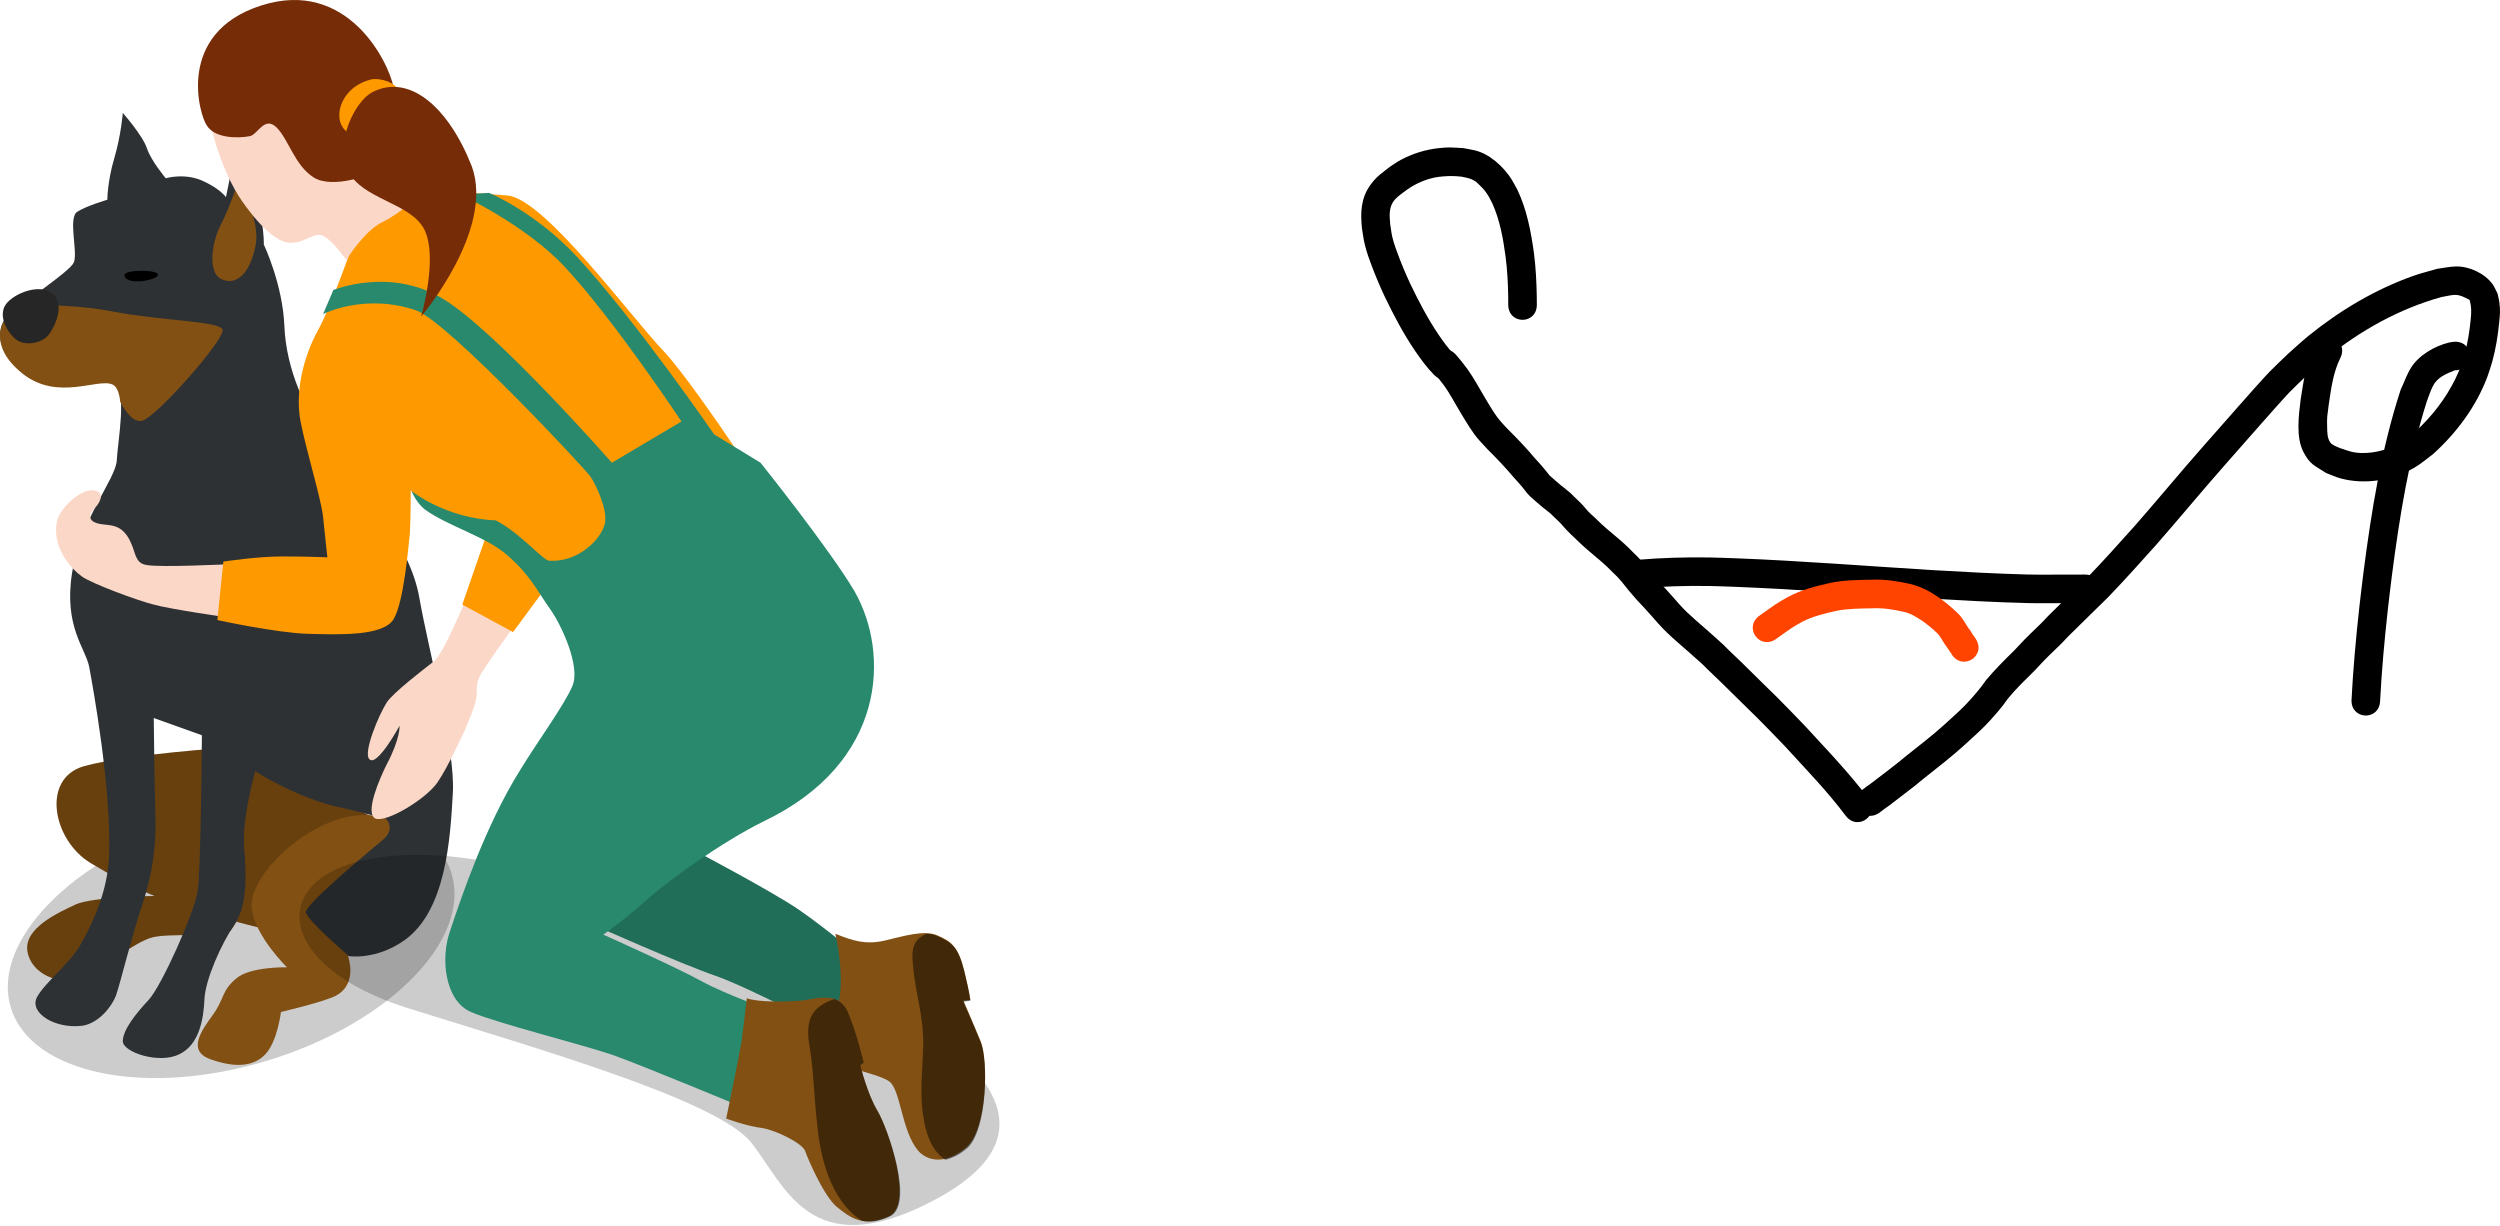
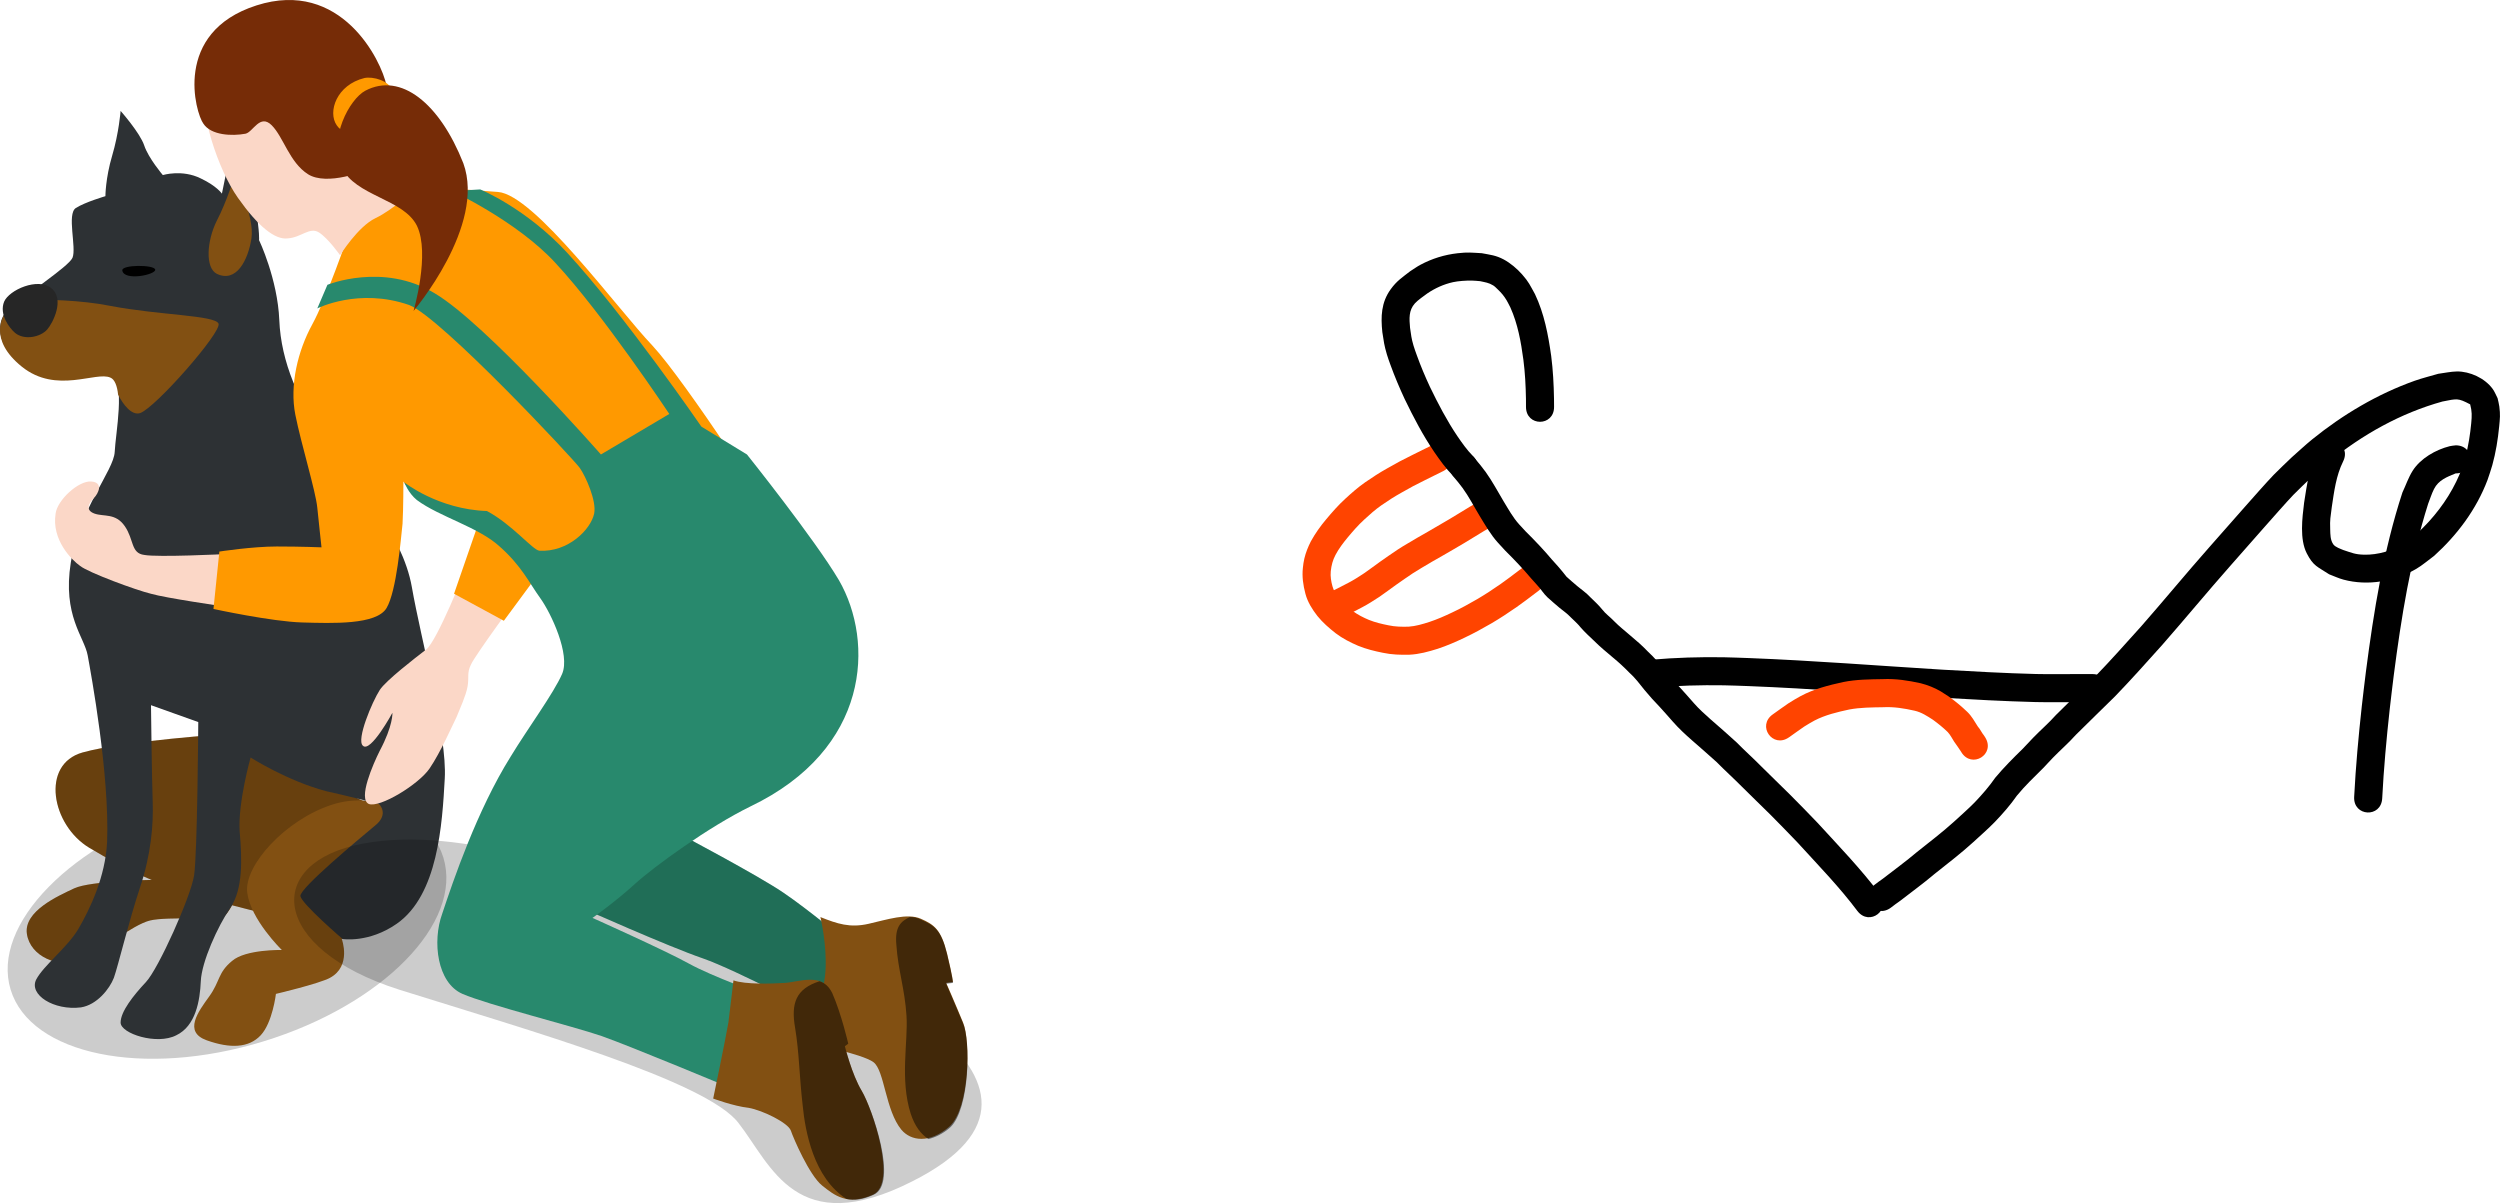
- <svg xmlns="http://www.w3.org/2000/svg" id="svg1880" version="1.1" viewBox="0 0 76.957 37.709" height="37.709mm" width="76.957mm">
+ <svg xmlns="http://www.w3.org/2000/svg" id="svg1880" version="1.1" viewBox="0 0 78.359 37.709" height="37.709mm" width="78.359mm">
  <defs id="defs1874" />
+   <path style="fill:#ff4400;fill-opacity:1;fill-rule:nonzero;stroke:none;stroke-width:0.265" id="path8" d="m 44.846,13.975 c -0.19,0.093 -0.379,0.187 -0.568,0.281 -0.273,0.132 -0.54,0.275 -0.802,0.427 -0.237,0.132 -0.464,0.28 -0.687,0.434 -0.222,0.155 -0.424,0.333 -0.623,0.516 -0.219,0.2 -0.414,0.423 -0.604,0.65 -0.18,0.213 -0.34,0.441 -0.475,0.685 -0.087,0.172 -0.16,0.351 -0.204,0.539 -0.028,0.121 -0.031,0.166 -0.046,0.29 -0.031,0.276 0.009,0.548 0.08,0.815 0.069,0.261 0.213,0.486 0.376,0.697 0.165,0.204 0.364,0.376 0.57,0.538 0.217,0.164 0.457,0.288 0.706,0.394 0.251,0.103 0.513,0.167 0.778,0.22 0.273,0.059 0.552,0.067 0.83,0.06 0.304,-0.014 0.597,-0.095 0.886,-0.186 0.289,-0.095 0.568,-0.217 0.842,-0.348 0.289,-0.136 0.568,-0.29 0.844,-0.45 0.271,-0.159 0.533,-0.332 0.79,-0.511 0.2,-0.141 0.396,-0.288 0.59,-0.437 0.027,-0.02 0.053,-0.04 0.08,-0.06 0.498,-0.373 -0.03,-1.077 -0.528,-0.704 v 0 c -0.029,0.022 -0.058,0.044 -0.088,0.066 -0.183,0.141 -0.368,0.28 -0.557,0.413 -0.237,0.166 -0.479,0.325 -0.729,0.472 -0.256,0.148 -0.514,0.292 -0.782,0.417 -0.237,0.114 -0.479,0.22 -0.729,0.303 -0.21,0.067 -0.423,0.131 -0.644,0.146 -0.212,0.006 -0.425,0.003 -0.633,-0.043 -0.207,-0.041 -0.412,-0.089 -0.609,-0.168 -0.178,-0.074 -0.35,-0.162 -0.506,-0.276 -0.151,-0.117 -0.297,-0.241 -0.42,-0.388 -0.093,-0.116 -0.179,-0.239 -0.218,-0.384 -0.044,-0.156 -0.071,-0.316 -0.055,-0.479 0.021,-0.189 0.06,-0.342 0.149,-0.512 0.103,-0.195 0.238,-0.372 0.378,-0.542 0.165,-0.198 0.334,-0.393 0.525,-0.567 0.169,-0.156 0.34,-0.309 0.529,-0.441 0.203,-0.142 0.411,-0.276 0.627,-0.396 0.245,-0.143 0.495,-0.276 0.75,-0.399 0.177,-0.088 0.354,-0.174 0.53,-0.263 0.57,-0.249 0.217,-1.056 -0.353,-0.806 z" />
+   <path style="fill:#ff4400;fill-opacity:1;fill-rule:nonzero;stroke:none;stroke-width:0.265" id="path9" d="m 46.475,15.647 c -0.131,0.079 -0.264,0.154 -0.397,0.231 -0.214,0.129 -0.426,0.261 -0.64,0.389 -0.224,0.134 -0.45,0.263 -0.675,0.394 -0.221,0.12 -0.435,0.253 -0.652,0.379 -0.204,0.118 -0.4,0.248 -0.593,0.384 -0.181,0.123 -0.358,0.252 -0.534,0.381 -0.153,0.115 -0.31,0.222 -0.474,0.321 -0.151,0.095 -0.311,0.176 -0.47,0.257 -0.123,0.061 -0.246,0.123 -0.368,0.186 -0.554,0.283 -0.154,1.067 0.4,0.784 v 0 c 0.123,-0.063 0.247,-0.125 0.371,-0.187 0.176,-0.091 0.353,-0.181 0.521,-0.286 0.186,-0.112 0.366,-0.233 0.539,-0.364 0.172,-0.126 0.345,-0.251 0.521,-0.371 0.172,-0.121 0.348,-0.238 0.53,-0.343 0.217,-0.127 0.431,-0.259 0.652,-0.379 0.228,-0.133 0.458,-0.263 0.684,-0.399 0.211,-0.126 0.419,-0.256 0.629,-0.383 0.126,-0.073 0.254,-0.144 0.378,-0.22 0.546,-0.298 0.125,-1.071 -0.421,-0.773 z" />
  <g transform="translate(-74.3159,-97.1629)" id="layer1">
    <g transform="matrix(0.2645833,0,0,0.2645833,70.60849,89.89727)" id="g2690">
      <ellipse style="opacity:0.2" transform="matrix(0.9564,-0.2919,0.2919,0.9564,-38.1725,17.888)" cx="40.9" cy="136.9" rx="26.8" ry="14.6" id="ellipse2672" />
      <path style="fill:#825012" d="m 41.1,114.4 c 0,0 -12.3,0.8 -17.3,2.2 -5,1.4 -3.7,8.6 0.8,11.3 4.5,2.7 7.4,3.8 7.4,3.8 0,0 -7.3,0.1 -9.2,1 -1.9,0.9 -6,2.7 -5.6,5.4 0.4,2.7 3.8,4.1 6.3,3.1 2.4,-1 6.2,-4.2 8.3,-4.7 2.1,-0.5 8.3,0 8.8,-0.5 0.5,-0.5 0.9,-1.3 0.9,-1.3 l 3.5,0.9 12.7,-12.9 z" id="path2674" />
      <path style="opacity:0.2" d="m 41.1,114.4 c 0,0 -12.3,0.8 -17.3,2.2 -5,1.4 -3.7,8.6 0.8,11.3 4.5,2.7 7.4,3.8 7.4,3.8 0,0 -7.3,0.1 -9.2,1 -1.9,0.9 -6,2.7 -5.6,5.4 0.4,2.7 3.8,4.1 6.3,3.1 2.4,-1 6.2,-4.2 8.3,-4.7 2.1,-0.5 8.3,0 8.8,-0.5 0.5,-0.5 0.9,-1.3 0.9,-1.3 l 3.5,0.9 12.7,-12.9 z" id="path2676" />
      <path style="fill:#825012" d="m 63.7,127.2 c -0.2,-2.9 -4.9,-6.2 -10.4,-4.4 -5.5,1.8 -10.4,7.2 -10,10.4 0.4,3.2 4.1,6.8 4.1,6.8 0,0 -4.3,-0.1 -5.9,1.3 -1.7,1.4 -1.4,2.4 -2.7,4.2 -1.3,1.8 -3.1,4.2 -0.3,5.2 2.8,1 5,0.9 6.4,-0.6 1.4,-1.5 1.8,-4.9 1.8,-4.9 0,0 5.1,-1.2 6.4,-1.9 2.6,-1.4 1.4,-4.6 1.4,-4.6 0,0 4.3,-1 6.6,-4.2 2.3,-3.2 2.9,-3.4 2.6,-7.3 z" id="path2678" />
      <path style="fill:#2d3134" d="m 14.5,64.7 c 2.5,-2.4 7.6,-5.6 8.1,-6.7 0.5,-1.2 -0.7,-5.2 0.4,-5.9 1.1,-0.7 3.5,-1.4 3.5,-1.4 0,0 0,-2.1 0.8,-4.8 0.8,-2.7 1,-5.3 1,-5.3 0,0 2.3,2.6 2.8,4.1 0.5,1.5 2.2,3.5 2.2,3.5 0,0 2.3,-0.7 4.5,0.4 1.9,0.9 2.5,1.8 2.5,1.8 L 41.2,46 c 0,0 2.5,2.6 3.1,6.1 0.5,3 0.4,3.8 0.4,3.8 0,0 2.2,4.6 2.4,9.5 0.2,4.9 2.3,9.8 5.6,14.3 3.3,4.5 9,11 10.1,17.3 1.1,6.3 4.2,17.6 3.9,22.7 -0.3,5.4 -0.8,13.8 -5.7,17.2 -3.3,2.3 -6.4,1.8 -6.4,1.8 0,0 -4.9,-4.2 -5,-5.1 -0.1,-0.9 7,-6.8 8.8,-8.3 1.8,-1.4 0.5,-2.6 0.5,-2.6 0,0 -4.3,-1.1 -6.2,-1.5 -4.6,-1.2 -9,-4 -9,-4 0,0 -1.5,5.3 -1.3,8.7 0.3,3.4 0.4,6.9 -1.1,9.1 -1.5,2.2 -3.4,6.4 -3.5,8.7 -0.1,2.3 -0.6,5.3 -2.9,6.4 -2.3,1.2 -6.6,-0.2 -6.6,-1.5 0,-1.3 1.5,-3.2 3,-4.8 1.5,-1.6 5.3,-10.1 5.7,-12.6 0.4,-2.5 0.5,-18.2 0.5,-18.2 l -5.6,-2 c 0,0 0.1,8.7 0.2,11.4 0.1,2.8 -0.2,6.3 -1.5,10.2 -1.3,3.9 -2.6,9.3 -3.1,10.7 -0.5,1.3 -2,3.2 -3.9,3.5 -3.2,0.4 -6.2,-1.5 -5.3,-3.3 0.9,-1.7 3.7,-3.8 5,-6 1.4,-2.4 3.2,-6.2 3.4,-10.3 0.3,-8 -1.9,-19.9 -2.3,-22.1 -0.4,-2.2 -3,-4.7 -2,-11 1,-6.3 5.1,-10.9 5.2,-13.1 0.1,-2.2 1.3,-8.3 -0.4,-9 -1.7,-0.7 -6.3,2 -10.5,-1.3 -4.2,-3.2 -2.2,-6 -2.2,-6 z" id="path2680" />
      <path style="fill:#825012" d="m 39.9,65.8 c -0.4,-1 -7.1,-1 -12.8,-2.1 C 23.6,63 19.3,62.9 16.6,63 c -0.8,0.6 -1.5,1.2 -2.1,1.8 0,0 -2,2.8 2.1,6.1 4.1,3.3 8.8,0.5 10.5,1.3 0.5,0.2 0.8,1 0.9,2 0.6,1.2 1.6,2.5 2.6,2.2 1.8,-0.6 9.7,-9.6 9.3,-10.6 z" id="path2682" />
      <path d="m 28.5,59.5 c -0.1,-0.7 3.8,-0.7 3.9,-0.1 0.1,0.6 -3.7,1.4 -3.9,0.1 z" id="path2684" />
      <path style="fill:#825012" d="m 39.7,59.9 c -1.4,-0.7 -1.2,-3.9 0,-6.3 1.2,-2.3 2.1,-5.3 2.1,-5.3 0,0 2.4,4.7 2,7.4 -0.4,2.6 -1.8,5.3 -4.1,4.2 z" id="path2686" />
      <path style="fill:#262626" d="m 15.8,66.9 c -0.7,-0.6 -1.9,-2.2 -1.3,-3.7 0.6,-1.4 4,-2.9 5.6,-1.6 1.6,1.3 0.2,4.1 -0.5,4.9 -0.8,0.9 -2.7,1.3 -3.8,0.4 z" id="path2688" />
    </g>
    <g transform="matrix(0.2645833,0,0,0.2645833,71.03182,93.73373)" id="g2921">
      <path style="opacity:0.2" d="M 120.5,152.9 C 143.7,141.2 111.8,126.7 96.9,121.6 82,116.4 67.2,110.7 55.4,112.9 43.6,115.1 44.3,125.3 59.7,130.2 75,135 96.1,141 99.9,146 c 3.9,5 6.8,13.9 20.6,6.9 z" id="path2889" />
      <path style="fill:#28896d" d="m 93,111.8 c 0,0 9.1,4.8 12.2,6.9 3.1,2.1 7.5,5.8 7.5,5.8 0,0 -2.1,2 -2.4,4.1 -0.3,2.1 -0.4,4.7 -0.4,4.7 0,0 -10.2,-5.4 -14.2,-6.8 -4.1,-1.4 -14.4,-6 -14.4,-6 z" id="path2891" />
      <path style="opacity:0.2" d="m 93,111.8 c 0,0 9.1,4.8 12.2,6.9 3.1,2.1 7.5,5.8 7.5,5.8 0,0 -2.1,2 -2.4,4.1 -0.3,2.1 -0.4,4.7 -0.4,4.7 0,0 -10.2,-5.4 -14.2,-6.8 -4.1,-1.4 -14.4,-6 -14.4,-6 z" id="path2893" />
      <path style="fill:#fbd7c7" d="m 67.6,80.3 c 0,0 -3.4,8.6 -4.7,9.6 -1.3,1 -4.8,3.7 -5.5,4.8 -0.9,1.4 -2.8,5.9 -2,6.6 0.9,0.9 3.5,-3.9 3.5,-3.9 0,0 0.1,1.5 -1.5,4.5 -0.8,1.6 -2.6,5.7 -1.3,6.3 1.3,0.5 5.9,-2.3 7.2,-4.2 1.3,-1.9 2.7,-5.1 3.2,-6.1 0.4,-1 1.1,-2.5 1.3,-3.6 0.2,-1.1 -0.1,-1.6 0.4,-2.6 0.4,-1 6,-8.6 6,-8.6 z" id="path2895" />
-       <polygon style="fill:#ff9900" points="69.8,72.9 66.2,83.3 72.1,86.5 78,78.5 " id="polygon2897" />
+       <polygon style="fill:#ff9900" points="72.1,86.5 78,78.5 69.8,72.9 66.2,83.3 " id="polygon2897" />
      <path style="fill:#fbd7c7" d="m 39.1,78.6 -0.2,6.2 c 0,0 -6.9,-1 -8.6,-1.5 -1.7,-0.4 -7.4,-2.5 -8.4,-3.3 -1,-0.7 -3.4,-3.1 -2.9,-6.2 0.2,-1.6 2.7,-3.9 4.2,-3.8 1.5,0.1 0.9,1.4 0.3,2 -0.6,0.6 -1,1.4 0.1,1.8 1.1,0.4 2.5,-0.1 3.6,1.5 1.1,1.6 0.7,3.2 2.3,3.4 1.6,0.3 9.6,-0.1 9.6,-0.1 z" id="path2899" />
      <path style="fill:#ff9900" d="m 38.4,78.3 -0.7,6.8 c 0,0 6.9,1.5 10.5,1.6 3.6,0.1 8.8,0.3 10,-1.7 1.2,-2 1.7,-8.2 1.9,-10 0.1,-1.8 0.1,-5 0.1,-5 0,0 1.8,2.9 4.3,3.4 2.4,0.5 5.9,-0.7 7.2,1.3 1.3,1.9 6.7,12.3 6.7,12.3 0,0 12.7,-2.9 17.9,-6.1 5.2,-3.3 8.2,-5.9 8.2,-5.9 0,0 -10.8,-16.8 -14.8,-21.1 C 85.6,49.6 75.7,36 71.4,35.7 67.2,35.4 62,35 62,35 l -8.3,5.7 c 0,0 -2.6,7.6 -4.3,10.7 -1.7,3.1 -2.7,7.2 -2,10.7 0.7,3.5 2.4,9 2.6,11 0.2,2 0.5,4.7 0.5,4.7 0,0 -2.4,-0.1 -5.3,-0.1 -2.9,0 -6.8,0.6 -6.8,0.6 z" id="path2901" />
      <path style="fill:#28896d" d="m 50,49.5 1.2,-2.8 c 0,0 6.6,-2.7 12.7,1 6.1,3.6 19.7,19.1 19.7,19.1 L 91.7,62 C 91.7,62 83.8,50.1 78.2,44.1 73.7,39.2 66,35.6 66,35.6 l 3.3,-0.2 c 0,0 5.4,2.2 10.3,7.5 6.9,7.5 15.9,20.6 15.9,20.6 l 5.4,3.3 c 0,0 8,10 10.9,14.9 4.2,7.3 3.7,20 -10.5,26.8 -4.9,2.4 -11.4,7.1 -13.7,9.2 -2.3,2.1 -5,4 -5,4 0,0 8.5,3.8 11.4,5.4 2.9,1.6 8.6,3.6 8.6,3.6 l -3.5,11.2 c 0,0 -12,-5 -15.4,-6.2 -3.5,-1.2 -13.5,-3.7 -16.5,-5 -3,-1.3 -3.6,-6.2 -2.4,-9.5 1.3,-3.9 4.1,-12.2 8.1,-18.6 2,-3.3 5.1,-7.5 6.1,-9.8 1,-2.3 -1.3,-7.2 -2.6,-9 -1.3,-1.8 -2.2,-3.8 -4.8,-6.1 -2.5,-2.3 -7.1,-3.5 -9.8,-5.5 -1,-0.8 -1.5,-2.1 -1.5,-2.1 0,0 4,3.2 9.8,3.4 3,1.6 5.4,4.6 6.2,4.7 3.4,0.2 6.1,-2.5 6.5,-4.4 0.3,-1.5 -1,-4.4 -1.7,-5.4 C 80.4,67.4 64.7,50.6 60.9,49.1 54.9,47 50,49.5 50,49.5 Z" id="path2903" />
      <path style="fill:#825012" d="m 109.6,121.6 c 2,0.8 3.5,1.3 5.7,0.8 2.2,-0.5 4.6,-1.3 6.2,-0.6 1.6,0.7 2.4,1.3 3.1,4.1 0.7,2.9 0.7,3.4 0.7,3.4 l -0.8,0.1 c 0,0 1.1,2.5 2,4.7 0.9,2.1 0.8,10.1 -1.6,12.3 -2.4,2.1 -4.6,1.7 -5.7,0.4 -1.9,-2.3 -2,-7 -3.3,-8 -1.3,-1 -7.8,-2.3 -7.8,-2.3 0,0 1.9,-5.4 2.1,-8.5 0.2,-3.1 -0.6,-6.4 -0.6,-6.4 z" id="path2905" />
      <path style="opacity:0.5" d="m 126.5,134.2 c -0.9,-2.1 -2,-4.7 -2,-4.7 l 0.8,-0.1 c 0,0 0,-0.5 -0.7,-3.4 -0.7,-2.9 -1.5,-3.4 -3.1,-4.1 -0.4,-0.2 -0.8,-0.3 -1.3,-0.3 -1.1,0.5 -1.8,1.2 -1.6,3.3 0.2,3 1,5.2 1.2,8.4 0.2,3.1 -0.8,7.5 0.5,11.6 0.5,1.5 1.2,2.4 2.1,3 0.8,-0.2 1.7,-0.6 2.6,-1.4 2.3,-2.2 2.4,-10.2 1.5,-12.3 z" id="path2907" />
      <path style="fill:#fbd7c7" d="m 36.8,23.5 c -0.8,2.6 1.4,9.5 3.8,12.9 2.4,3.4 4.4,5 5.9,4.8 1.6,-0.1 2.6,-1.4 3.7,-0.7 1.1,0.7 2.5,2.7 2.5,2.7 0,0 2.1,-3.4 4.2,-4.4 2.1,-1 4.5,-3.3 4.5,-3.3 0,0 -4,-2.7 -4.4,-4.2 -0.4,-1.5 1.7,-9.5 -1.5,-12.6 -3.2,-3.1 -15.3,-6 -18.7,4.8 z" id="path2909" />
      <path style="fill:#762c07" d="m 41.5,28.8 c 0.9,-0.2 1.7,-2.4 3.1,-1 1.4,1.4 2.1,4.4 4.3,5.8 2.2,1.4 6.9,-0.3 7.7,-1 0.7,-0.7 2.2,-6.5 1.6,-9.5 -0.6,-3 -5.4,-12.7 -15.4,-9.5 -10,3.2 -7.2,12.8 -6.3,14 0.9,1.4 3.4,1.5 5,1.2 z" id="path2911" />
      <path style="fill:#ff9900" d="m 55.6,22.2 c -3.3,0.8 -4.4,4 -3.3,5.6 1.1,1.6 3.5,0.9 5,0.3 1.6,-0.6 2.1,-3.3 1.6,-4.4 -0.4,-1.2 -2.3,-1.7 -3.3,-1.5 z" id="path2913" />
      <path style="fill:#762c07" d="m 55.7,23.7 c -1.9,1 -4.4,5.7 -2.8,9.1 1.6,3.4 7.3,3.7 8.9,6.9 1.6,3.3 -0.4,10.1 -0.4,10.1 0,0 8.6,-10.1 5.9,-17.5 -2.8,-7.1 -7.4,-10.8 -11.6,-8.6 z" id="path2915" />
      <path style="fill:#825012" d="m 99.3,129.1 c 1.4,0.5 4.5,0.4 6.1,0.3 1.6,-0.1 4.5,-1.3 5.6,1.2 1.1,2.5 1.9,6 1.9,6 l -0.4,0.3 c 0,0 0.8,3.3 2,5.3 1.2,2 4.3,11 1.3,12.3 -3,1.3 -4.5,0.1 -6,-1.1 -1.5,-1.2 -3.4,-5.6 -3.7,-6.5 -0.3,-0.9 -3.3,-2.4 -5,-2.7 -1.8,-0.2 -4.2,-1.1 -4.2,-1.1 0,0 1.4,-6.7 1.8,-9 0.3,-2.4 0.6,-5 0.6,-5 z" id="path2917" />
      <path style="opacity:0.5" d="m 114.5,142.2 c -1.2,-2 -2,-5.3 -2,-5.3 l 0.4,-0.3 c 0,0 -0.8,-3.5 -1.9,-6 -0.4,-0.8 -0.9,-1.2 -1.5,-1.4 -2.8,0.9 -3.4,2.6 -2.9,5.5 0.5,3 0.5,5.8 0.9,9.2 0.3,3.1 1.3,8.6 5.2,11.1 0.9,0.2 1.9,0.1 3.2,-0.5 3,-1.3 -0.2,-10.3 -1.4,-12.3 z" id="path2919" />
    </g>
  </g>
-   <path style="fill:#000000;fill-opacity:1;fill-rule:nonzero;stroke:none;stroke-width:0.265" id="path1" d="m 71.255,10.632 c -0.265,0.524 -0.349,1.111 -0.437,1.685 -0.058,0.476 -0.145,1.141 0.084,1.587 0.206,0.401 0.334,0.415 0.702,0.656 0.15,0.056 0.295,0.126 0.449,0.167 0.759,0.203 1.598,0.06 2.274,-0.334 0.203,-0.118 0.38,-0.276 0.569,-0.414 0.725,-0.656 1.321,-1.455 1.67,-2.374 0.058,-0.153 0.101,-0.311 0.151,-0.467 0.11,-0.396 0.175,-0.803 0.215,-1.211 0.025,-0.254 0.038,-0.37 0.005,-0.626 -0.011,-0.088 -0.036,-0.174 -0.055,-0.262 -0.052,-0.098 -0.09,-0.204 -0.156,-0.293 -0.243,-0.333 -0.712,-0.55 -1.121,-0.544 -0.196,0.003 -0.388,0.049 -0.582,0.073 -0.247,0.073 -0.498,0.133 -0.74,0.219 -1.165,0.414 -2.252,1.06 -3.211,1.836 -0.219,0.178 -0.424,0.372 -0.637,0.559 -0.189,0.183 -0.382,0.361 -0.566,0.549 -0.211,0.217 -0.724,0.8 -0.935,1.038 -0.361,0.409 -0.722,0.818 -1.082,1.228 -0.725,0.82 -1.42,1.665 -2.142,2.488 -0.478,0.531 -0.952,1.065 -1.449,1.578 -0.406,0.4 -0.816,0.795 -1.219,1.197 -0.226,0.254 -0.484,0.476 -0.72,0.719 -0.108,0.111 -0.211,0.227 -0.319,0.338 -0.301,0.294 -0.598,0.59 -0.867,0.913 -0.191,0.276 -0.411,0.528 -0.643,0.771 -0.205,0.21 -0.426,0.4 -0.641,0.599 -0.375,0.341 -0.779,0.646 -1.174,0.962 -0.342,0.291 -0.706,0.553 -1.06,0.829 -0.184,0.131 -0.09,0.063 -0.28,0.206 -0.496,0.375 0.034,1.077 0.531,0.702 v 0 c 0.182,-0.138 0.085,-0.066 0.291,-0.214 0.356,-0.278 0.724,-0.542 1.068,-0.835 0.412,-0.329 0.832,-0.648 1.221,-1.003 0.229,-0.211 0.464,-0.415 0.681,-0.638 0.246,-0.258 0.481,-0.524 0.685,-0.818 0.252,-0.308 0.54,-0.582 0.822,-0.862 0.102,-0.106 0.199,-0.215 0.301,-0.32 0.238,-0.245 0.498,-0.469 0.725,-0.724 0.408,-0.406 0.822,-0.805 1.232,-1.21 0.506,-0.524 0.991,-1.068 1.477,-1.61 0.721,-0.823 1.418,-1.668 2.142,-2.488 0.358,-0.409 0.718,-0.817 1.078,-1.224 0.173,-0.196 0.714,-0.809 0.89,-0.991 0.173,-0.178 0.356,-0.346 0.534,-0.52 0.195,-0.172 0.383,-0.352 0.584,-0.516 1.047,-0.854 2.249,-1.527 3.555,-1.889 0.461,-0.09 0.481,-0.114 0.868,0.089 0.059,0.223 0.055,0.355 0.033,0.592 -0.034,0.352 -0.087,0.701 -0.179,1.043 -0.109,0.346 -0.129,0.453 -0.29,0.786 -0.298,0.613 -0.722,1.157 -1.221,1.619 -0.136,0.106 -0.261,0.227 -0.407,0.318 -0.367,0.228 -0.83,0.365 -1.263,0.354 -0.283,-0.007 -0.391,-0.062 -0.649,-0.146 -0.083,-0.036 -0.25,-0.089 -0.313,-0.177 -0.097,-0.137 -0.093,-0.311 -0.098,-0.468 -0.011,-0.332 0.007,-0.358 0.05,-0.706 0.073,-0.483 0.134,-0.98 0.354,-1.424 0.278,-0.557 -0.509,-0.95 -0.787,-0.394 z" />
-   <path style="fill:#000000;fill-opacity:1;fill-rule:nonzero;stroke:none;stroke-width:0.265" id="path2" d="M 57.512,24.576 C 57.222,24.189 56.908,23.822 56.586,23.462 56.252,23.086 55.905,22.723 55.567,22.351 55.282,22.055 54.997,21.758 54.706,21.467 54.404,21.176 54.108,20.877 53.807,20.584 53.552,20.326 53.281,20.084 53.027,19.825 52.761,19.579 52.486,19.343 52.213,19.104 52.033,18.944 51.853,18.783 51.694,18.601 51.55,18.439 51.409,18.274 51.261,18.115 51.106,17.958 50.96,17.793 50.818,17.623 50.646,17.395 50.462,17.177 50.251,16.983 c -0.168,-0.176 -0.349,-0.337 -0.537,-0.492 -0.176,-0.153 -0.36,-0.296 -0.524,-0.463 -0.119,-0.127 -0.269,-0.23 -0.375,-0.369 -0.112,-0.14 -0.247,-0.261 -0.375,-0.386 -0.118,-0.131 -0.266,-0.227 -0.399,-0.34 -0.114,-0.098 -0.23,-0.194 -0.34,-0.296 -0.091,-0.112 -0.177,-0.227 -0.275,-0.334 -0.127,-0.134 -0.245,-0.275 -0.366,-0.415 -0.141,-0.156 -0.282,-0.311 -0.43,-0.46 -0.142,-0.141 -0.284,-0.282 -0.415,-0.433 -0.198,-0.219 -0.339,-0.48 -0.492,-0.73 -0.182,-0.304 -0.347,-0.618 -0.554,-0.907 -0.124,-0.172 -0.203,-0.262 -0.336,-0.421 -0.399,-0.477 -1.074,0.087 -0.675,0.564 v 0 c 0.108,0.129 0.183,0.215 0.283,0.352 0.201,0.275 0.355,0.581 0.532,0.871 0.179,0.292 0.348,0.594 0.58,0.849 0.144,0.164 0.296,0.32 0.452,0.473 0.134,0.136 0.262,0.277 0.391,0.418 0.127,0.147 0.254,0.295 0.386,0.438 0.115,0.12 0.199,0.267 0.321,0.38 0.122,0.113 0.251,0.219 0.377,0.328 0.118,0.096 0.244,0.182 0.348,0.294 0.108,0.105 0.221,0.204 0.315,0.322 0.132,0.152 0.28,0.286 0.426,0.425 0.186,0.185 0.388,0.351 0.588,0.52 0.178,0.146 0.346,0.301 0.506,0.466 0.183,0.163 0.33,0.359 0.482,0.55 0.152,0.183 0.309,0.36 0.476,0.53 0.142,0.152 0.276,0.311 0.415,0.466 0.185,0.21 0.39,0.4 0.6,0.584 0.256,0.224 0.514,0.447 0.766,0.676 0.259,0.263 0.534,0.511 0.794,0.773 0.298,0.29 0.591,0.586 0.891,0.875 0.281,0.281 0.556,0.567 0.832,0.853 0.336,0.37 0.681,0.732 1.014,1.105 0.308,0.344 0.608,0.695 0.884,1.064 0.379,0.493 1.077,-0.043 0.698,-0.537 z" />
-   <path style="fill:#000000;fill-opacity:1;fill-rule:nonzero;stroke:none;stroke-width:0.265" id="path3" d="m 75.567,10.519 c -0.061,0.009 -0.124,0.011 -0.184,0.026 -0.438,0.109 -0.919,0.384 -1.163,0.771 -0.134,0.213 -0.214,0.455 -0.321,0.682 -0.594,1.819 -0.897,3.717 -1.143,5.609 -0.047,0.36 -0.086,0.721 -0.129,1.081 -0.104,0.947 -0.191,1.897 -0.24,2.849 -0.032,0.621 0.847,0.667 0.879,0.046 v 0 c 0.048,-0.932 0.133,-1.863 0.235,-2.791 0.042,-0.355 0.081,-0.71 0.127,-1.064 0.235,-1.813 0.525,-3.629 1.077,-5.376 0.062,-0.155 0.109,-0.316 0.185,-0.465 0.141,-0.28 0.408,-0.379 0.678,-0.489 0.622,0 0.622,-0.88 0,-0.88 z" />
-   <path style="fill:#000000;fill-opacity:1;fill-rule:nonzero;stroke:none;stroke-width:0.265" id="path4" d="m 50.454,18.111 c 0.722,-0.062 1.448,-0.084 2.172,-0.072 0.254,0.004 0.507,0.016 0.761,0.024 2.016,0.079 4.028,0.24 6.042,0.363 0.988,0.057 1.975,0.113 2.964,0.138 0.248,0.006 0.497,0.006 0.745,0.005 0.176,-9.26e-4 0.352,-0.002 0.528,-0.002 0.141,-2.29e-4 0.283,-1.86e-4 0.424,-1.87e-4 0.03,10e-7 0.06,2e-6 0.09,3e-6 0.622,1.6e-5 0.622,-0.88 2.4e-5,-0.88 v 0 c -0.03,-10e-7 -0.06,-2e-6 -0.09,-3e-6 -0.142,1e-6 -0.284,-4.2e-5 -0.426,1.88e-4 -0.177,3.44e-4 -0.354,9.26e-4 -0.531,0.002 -0.239,0.001 -0.479,0.002 -0.718,-0.004 -0.978,-0.025 -1.956,-0.08 -2.933,-0.136 -2.022,-0.124 -4.043,-0.286 -6.068,-0.364 -0.263,-0.008 -0.527,-0.021 -0.79,-0.025 -0.753,-0.012 -1.508,0.011 -2.259,0.076 -0.619,0.062 -0.532,0.938 0.088,0.876 z" />
-   <path style="fill:#ff4400;fill-opacity:1;fill-rule:nonzero;stroke:none;stroke-width:0.265" id="path5" d="m 54.671,19.671 c 0.162,-0.11 0.315,-0.231 0.478,-0.338 0.108,-0.071 0.211,-0.126 0.323,-0.19 0.341,-0.177 0.717,-0.265 1.09,-0.346 0.35,-0.065 0.708,-0.065 1.063,-0.071 0.333,-0.018 0.661,0.036 0.984,0.109 0.215,0.048 0.394,0.167 0.575,0.284 0.163,0.119 0.321,0.246 0.465,0.387 0.081,0.088 0.135,0.196 0.198,0.296 0.082,0.106 0.15,0.221 0.227,0.33 6.3e-5,0.001 1.27e-4,0.002 1.93e-4,0.003 0.326,0.53 1.076,0.069 0.75,-0.461 v 0 c -0.013,-0.02 -0.026,-0.041 -0.039,-0.061 -0.073,-0.087 -0.117,-0.197 -0.194,-0.282 -0.102,-0.16 -0.192,-0.328 -0.331,-0.46 -0.186,-0.178 -0.385,-0.343 -0.596,-0.491 -0.052,-0.034 -0.187,-0.122 -0.234,-0.15 -0.196,-0.115 -0.408,-0.199 -0.628,-0.255 -0.391,-0.087 -0.788,-0.149 -1.19,-0.13 -0.413,0.007 -0.83,0.009 -1.237,0.091 -0.459,0.1 -0.919,0.216 -1.336,0.44 -0.162,0.092 -0.238,0.132 -0.394,0.234 -0.163,0.107 -0.317,0.229 -0.479,0.339 -0.51,0.357 -0.005,1.078 0.505,0.721 z" />
-   <path style="fill:#000000;fill-opacity:1;fill-rule:nonzero;stroke:none;stroke-width:0.265" id="path6" d="M 44.762,10.912 C 44.576,10.726 44.426,10.509 44.277,10.294 43.947,9.803 43.673,9.279 43.417,8.747 43.266,8.421 43.126,8.091 43.004,7.753 42.968,7.653 42.931,7.553 42.901,7.451 42.834,7.221 42.829,7.133 42.794,6.899 c -0.024,-0.281 -0.049,-0.544 0.155,-0.769 0.087,-0.096 0.29,-0.237 0.385,-0.307 0.244,-0.166 0.518,-0.29 0.807,-0.354 0.163,-0.036 0.412,-0.052 0.578,-0.05 0.09,0.001 0.18,0.012 0.271,0.019 0.16,0.036 0.269,0.046 0.41,0.133 0.05,0.031 0.092,0.076 0.135,0.117 0.126,0.121 0.194,0.199 0.286,0.35 0.044,0.073 0.079,0.151 0.119,0.227 0.232,0.517 0.331,1.076 0.406,1.634 0.053,0.409 0.074,0.82 0.081,1.232 0.002,0.172 0.001,0.089 0.001,0.249 0.002,0.622 0.882,0.62 0.88,-0.002 v 0 c -5.3e-4,-0.168 2.3e-5,-0.081 -0.002,-0.262 -0.008,-0.446 -0.031,-0.892 -0.088,-1.334 C 47.125,7.117 47,6.453 46.71,5.843 46.555,5.565 46.519,5.465 46.308,5.226 46.15,5.046 45.939,4.867 45.728,4.755 45.48,4.623 45.312,4.611 45.041,4.559 c -0.321,-0.017 -0.427,-0.036 -0.753,0.001 -0.416,0.047 -0.801,0.166 -1.17,0.363 -0.111,0.059 -0.212,0.134 -0.318,0.2 -0.251,0.196 -0.421,0.301 -0.613,0.567 -0.299,0.413 -0.312,0.858 -0.262,1.342 0.051,0.318 0.052,0.39 0.144,0.704 0.033,0.111 0.073,0.22 0.113,0.329 0.131,0.361 0.281,0.716 0.443,1.064 0.277,0.573 0.572,1.138 0.93,1.665 0.18,0.259 0.362,0.516 0.585,0.74 0.44,0.44 1.062,-0.182 0.622,-0.622 z" />
+   <path style="fill:#000000;fill-opacity:1;fill-rule:nonzero;stroke:none;stroke-width:0.265" id="path1" d="m 72.656,14.073 c -0.265,0.524 -0.349,1.111 -0.437,1.685 -0.058,0.476 -0.145,1.141 0.084,1.587 0.206,0.401 0.334,0.415 0.702,0.656 0.15,0.056 0.295,0.126 0.449,0.167 0.759,0.203 1.598,0.06 2.274,-0.334 0.203,-0.118 0.38,-0.276 0.569,-0.414 0.725,-0.656 1.321,-1.455 1.67,-2.374 0.058,-0.153 0.101,-0.311 0.151,-0.467 0.11,-0.396 0.175,-0.803 0.215,-1.211 0.025,-0.254 0.038,-0.37 0.005,-0.626 -0.011,-0.088 -0.036,-0.174 -0.055,-0.262 -0.052,-0.098 -0.09,-0.204 -0.156,-0.293 -0.243,-0.333 -0.712,-0.55 -1.121,-0.544 -0.196,0.003 -0.388,0.049 -0.582,0.073 -0.247,0.073 -0.498,0.133 -0.74,0.219 -1.165,0.414 -2.252,1.06 -3.211,1.836 -0.219,0.178 -0.424,0.372 -0.637,0.559 -0.189,0.183 -0.382,0.361 -0.566,0.549 -0.211,0.217 -0.724,0.8 -0.935,1.038 -0.361,0.409 -0.722,0.818 -1.082,1.228 -0.725,0.82 -1.42,1.665 -2.142,2.488 -0.478,0.531 -0.952,1.065 -1.449,1.578 -0.406,0.4 -0.816,0.795 -1.219,1.197 -0.226,0.254 -0.484,0.476 -0.72,0.719 -0.108,0.111 -0.211,0.227 -0.319,0.338 -0.301,0.294 -0.598,0.59 -0.867,0.913 -0.191,0.276 -0.411,0.528 -0.643,0.771 -0.205,0.21 -0.426,0.4 -0.641,0.599 -0.375,0.341 -0.779,0.646 -1.174,0.962 -0.342,0.291 -0.706,0.553 -1.06,0.829 -0.184,0.131 -0.09,0.063 -0.28,0.206 -0.496,0.375 0.034,1.077 0.531,0.702 v 0 c 0.182,-0.138 0.085,-0.066 0.291,-0.214 0.356,-0.278 0.724,-0.542 1.068,-0.835 0.412,-0.329 0.832,-0.648 1.221,-1.003 0.229,-0.211 0.464,-0.415 0.681,-0.638 0.246,-0.258 0.481,-0.524 0.685,-0.818 0.252,-0.308 0.54,-0.582 0.822,-0.862 0.102,-0.106 0.199,-0.215 0.301,-0.32 0.238,-0.245 0.498,-0.469 0.725,-0.724 0.408,-0.406 0.822,-0.805 1.232,-1.21 0.506,-0.524 0.991,-1.068 1.477,-1.61 0.721,-0.823 1.418,-1.668 2.142,-2.488 0.358,-0.409 0.718,-0.817 1.078,-1.224 0.173,-0.196 0.714,-0.809 0.89,-0.991 0.173,-0.178 0.356,-0.346 0.534,-0.52 0.195,-0.172 0.383,-0.352 0.584,-0.516 1.047,-0.854 2.249,-1.527 3.555,-1.889 0.461,-0.09 0.481,-0.114 0.868,0.089 0.059,0.223 0.055,0.355 0.033,0.592 -0.034,0.352 -0.087,0.701 -0.179,1.043 -0.109,0.346 -0.129,0.453 -0.29,0.786 -0.298,0.613 -0.722,1.157 -1.221,1.619 -0.136,0.106 -0.261,0.227 -0.407,0.318 -0.367,0.228 -0.83,0.365 -1.263,0.354 -0.283,-0.007 -0.391,-0.062 -0.649,-0.146 -0.083,-0.036 -0.25,-0.089 -0.313,-0.177 -0.097,-0.137 -0.093,-0.311 -0.098,-0.468 -0.011,-0.332 0.007,-0.358 0.05,-0.706 0.073,-0.483 0.134,-0.98 0.354,-1.424 0.278,-0.557 -0.509,-0.95 -0.787,-0.394 z" />
+   <path style="fill:#000000;fill-opacity:1;fill-rule:nonzero;stroke:none;stroke-width:0.265" id="path2" d="M 58.914,28.016 C 58.624,27.63 58.309,27.262 57.988,26.902 57.654,26.527 57.307,26.163 56.969,25.791 c -0.286,-0.296 -0.57,-0.593 -0.862,-0.883 -0.302,-0.292 -0.598,-0.59 -0.899,-0.883 -0.255,-0.259 -0.526,-0.5 -0.78,-0.759 -0.266,-0.246 -0.541,-0.482 -0.814,-0.721 -0.18,-0.16 -0.36,-0.321 -0.519,-0.503 -0.145,-0.162 -0.285,-0.327 -0.433,-0.486 -0.156,-0.157 -0.302,-0.322 -0.443,-0.492 -0.173,-0.228 -0.356,-0.446 -0.567,-0.64 -0.168,-0.176 -0.349,-0.337 -0.537,-0.492 -0.176,-0.153 -0.36,-0.296 -0.524,-0.463 -0.119,-0.127 -0.269,-0.23 -0.375,-0.369 -0.112,-0.14 -0.247,-0.261 -0.375,-0.386 -0.118,-0.131 -0.266,-0.227 -0.399,-0.34 -0.114,-0.098 -0.23,-0.194 -0.34,-0.296 -0.091,-0.112 -0.177,-0.227 -0.275,-0.334 -0.127,-0.134 -0.245,-0.275 -0.366,-0.415 -0.141,-0.156 -0.282,-0.311 -0.43,-0.46 -0.142,-0.141 -0.284,-0.282 -0.415,-0.433 -0.198,-0.219 -0.339,-0.48 -0.492,-0.73 -0.182,-0.304 -0.347,-0.618 -0.554,-0.907 -0.124,-0.172 -0.203,-0.262 -0.336,-0.421 -0.399,-0.477 -1.074,0.087 -0.675,0.564 v 0 c 0.108,0.129 0.183,0.215 0.283,0.352 0.201,0.275 0.355,0.581 0.532,0.871 0.179,0.292 0.348,0.594 0.58,0.849 0.144,0.164 0.296,0.32 0.452,0.473 0.134,0.136 0.262,0.277 0.391,0.418 0.127,0.147 0.254,0.295 0.386,0.438 0.115,0.12 0.199,0.267 0.321,0.38 0.122,0.113 0.251,0.219 0.377,0.328 0.118,0.096 0.244,0.182 0.348,0.294 0.108,0.105 0.221,0.204 0.315,0.322 0.132,0.152 0.28,0.286 0.426,0.425 0.186,0.185 0.388,0.351 0.588,0.52 0.178,0.146 0.346,0.301 0.506,0.466 0.183,0.163 0.33,0.359 0.482,0.55 0.152,0.183 0.309,0.36 0.476,0.53 0.142,0.152 0.276,0.311 0.415,0.466 0.185,0.21 0.39,0.4 0.6,0.584 0.256,0.224 0.514,0.447 0.766,0.676 0.259,0.263 0.534,0.511 0.794,0.773 0.298,0.29 0.591,0.586 0.891,0.875 0.281,0.281 0.556,0.567 0.832,0.853 0.336,0.37 0.681,0.732 1.014,1.105 0.308,0.344 0.608,0.695 0.884,1.064 0.379,0.493 1.077,-0.043 0.698,-0.537 z" />
+   <path style="fill:#000000;fill-opacity:1;fill-rule:nonzero;stroke:none;stroke-width:0.265" id="path3" d="m 76.968,13.959 c -0.061,0.009 -0.124,0.011 -0.184,0.026 -0.438,0.109 -0.919,0.384 -1.163,0.771 -0.134,0.213 -0.214,0.455 -0.321,0.682 -0.594,1.819 -0.897,3.717 -1.143,5.609 -0.047,0.36 -0.086,0.721 -0.129,1.081 -0.104,0.947 -0.191,1.897 -0.24,2.849 -0.032,0.621 0.847,0.667 0.879,0.046 v 0 c 0.048,-0.932 0.133,-1.863 0.235,-2.791 0.042,-0.355 0.081,-0.71 0.127,-1.064 0.235,-1.813 0.525,-3.629 1.077,-5.376 0.062,-0.155 0.109,-0.316 0.185,-0.465 0.141,-0.28 0.408,-0.379 0.678,-0.489 0.622,0 0.622,-0.88 0,-0.88 z" />
+   <path style="fill:#000000;fill-opacity:1;fill-rule:nonzero;stroke:none;stroke-width:0.265" id="path4" d="m 51.856,21.552 c 0.722,-0.062 1.448,-0.084 2.172,-0.072 0.254,0.004 0.507,0.016 0.761,0.024 2.016,0.079 4.028,0.24 6.042,0.363 0.988,0.057 1.975,0.113 2.964,0.138 0.248,0.006 0.497,0.006 0.745,0.005 0.176,-9.26e-4 0.352,-0.002 0.528,-0.002 0.141,-2.29e-4 0.283,-1.86e-4 0.424,-1.87e-4 0.03,1e-6 0.06,2e-6 0.09,3e-6 0.622,1.6e-5 0.622,-0.88 2.4e-5,-0.88 v 0 c -0.03,-1e-6 -0.06,-2e-6 -0.09,-3e-6 -0.142,1e-6 -0.284,-4.2e-5 -0.426,1.88e-4 -0.177,3.44e-4 -0.354,9.26e-4 -0.531,0.002 -0.239,0.001 -0.479,0.002 -0.718,-0.004 -0.978,-0.025 -1.956,-0.08 -2.933,-0.136 -2.022,-0.124 -4.043,-0.286 -6.068,-0.364 -0.263,-0.008 -0.527,-0.021 -0.79,-0.025 -0.753,-0.012 -1.508,0.011 -2.259,0.076 -0.619,0.062 -0.532,0.938 0.088,0.876 z" />
+   <path style="fill:#ff4400;fill-opacity:1;fill-rule:nonzero;stroke:none;stroke-width:0.265" id="path5" d="m 56.072,23.112 c 0.162,-0.11 0.315,-0.231 0.478,-0.338 0.108,-0.071 0.211,-0.126 0.323,-0.19 0.341,-0.177 0.717,-0.265 1.09,-0.346 0.35,-0.065 0.708,-0.065 1.063,-0.071 0.333,-0.018 0.661,0.036 0.984,0.109 0.215,0.048 0.394,0.167 0.575,0.284 0.163,0.119 0.321,0.246 0.465,0.387 0.081,0.088 0.135,0.196 0.198,0.296 0.082,0.106 0.15,0.221 0.227,0.33 6.3e-5,10e-4 1.27e-4,0.002 1.93e-4,0.003 0.326,0.53 1.076,0.069 0.75,-0.461 v 0 c -0.013,-0.02 -0.026,-0.041 -0.039,-0.061 -0.073,-0.087 -0.117,-0.197 -0.194,-0.282 -0.102,-0.16 -0.192,-0.328 -0.331,-0.46 -0.186,-0.178 -0.385,-0.343 -0.596,-0.491 -0.052,-0.034 -0.187,-0.122 -0.234,-0.15 -0.196,-0.115 -0.408,-0.199 -0.628,-0.255 -0.391,-0.087 -0.788,-0.149 -1.19,-0.13 -0.413,0.007 -0.83,0.009 -1.237,0.091 -0.459,0.1 -0.919,0.216 -1.336,0.44 -0.162,0.092 -0.238,0.132 -0.394,0.234 -0.163,0.107 -0.317,0.229 -0.479,0.339 -0.51,0.357 -0.005,1.078 0.505,0.721 z" />
+   <path style="fill:#000000;fill-opacity:1;fill-rule:nonzero;stroke:none;stroke-width:0.265" id="path6" d="m 46.163,14.289 c -0.185,-0.187 -0.335,-0.403 -0.484,-0.619 -0.33,-0.49 -0.604,-1.015 -0.861,-1.547 -0.151,-0.325 -0.291,-0.656 -0.412,-0.994 -0.036,-0.1 -0.073,-0.2 -0.103,-0.302 -0.067,-0.23 -0.072,-0.318 -0.107,-0.553 -0.024,-0.281 -0.049,-0.544 0.155,-0.769 0.087,-0.096 0.29,-0.237 0.385,-0.307 0.244,-0.166 0.518,-0.29 0.807,-0.354 0.163,-0.036 0.412,-0.052 0.578,-0.05 0.09,0.001 0.18,0.012 0.271,0.019 0.16,0.036 0.269,0.046 0.41,0.133 0.05,0.031 0.092,0.076 0.135,0.117 0.126,0.121 0.194,0.199 0.286,0.35 0.044,0.073 0.079,0.151 0.119,0.227 0.232,0.517 0.331,1.076 0.406,1.634 0.053,0.409 0.074,0.82 0.081,1.232 0.002,0.172 0.001,0.089 0.001,0.249 0.002,0.622 0.882,0.62 0.88,-0.002 v 0 c -5.3e-4,-0.168 2.3e-5,-0.081 -0.002,-0.262 -0.008,-0.446 -0.031,-0.892 -0.088,-1.334 C 48.527,10.494 48.402,9.83 48.112,9.22 47.957,8.942 47.921,8.842 47.71,8.603 47.552,8.423 47.341,8.244 47.129,8.131 46.882,8 46.713,7.988 46.443,7.936 c -0.321,-0.017 -0.427,-0.036 -0.753,0.001 -0.416,0.047 -0.801,0.166 -1.17,0.363 -0.111,0.059 -0.212,0.134 -0.318,0.2 -0.251,0.196 -0.421,0.301 -0.613,0.567 -0.299,0.413 -0.312,0.858 -0.262,1.342 0.051,0.318 0.052,0.39 0.144,0.704 0.033,0.111 0.073,0.22 0.113,0.329 0.131,0.361 0.281,0.716 0.443,1.064 0.277,0.573 0.572,1.138 0.93,1.665 0.18,0.259 0.362,0.516 0.585,0.74 0.44,0.44 1.062,-0.182 0.622,-0.622 z" />
</svg>
